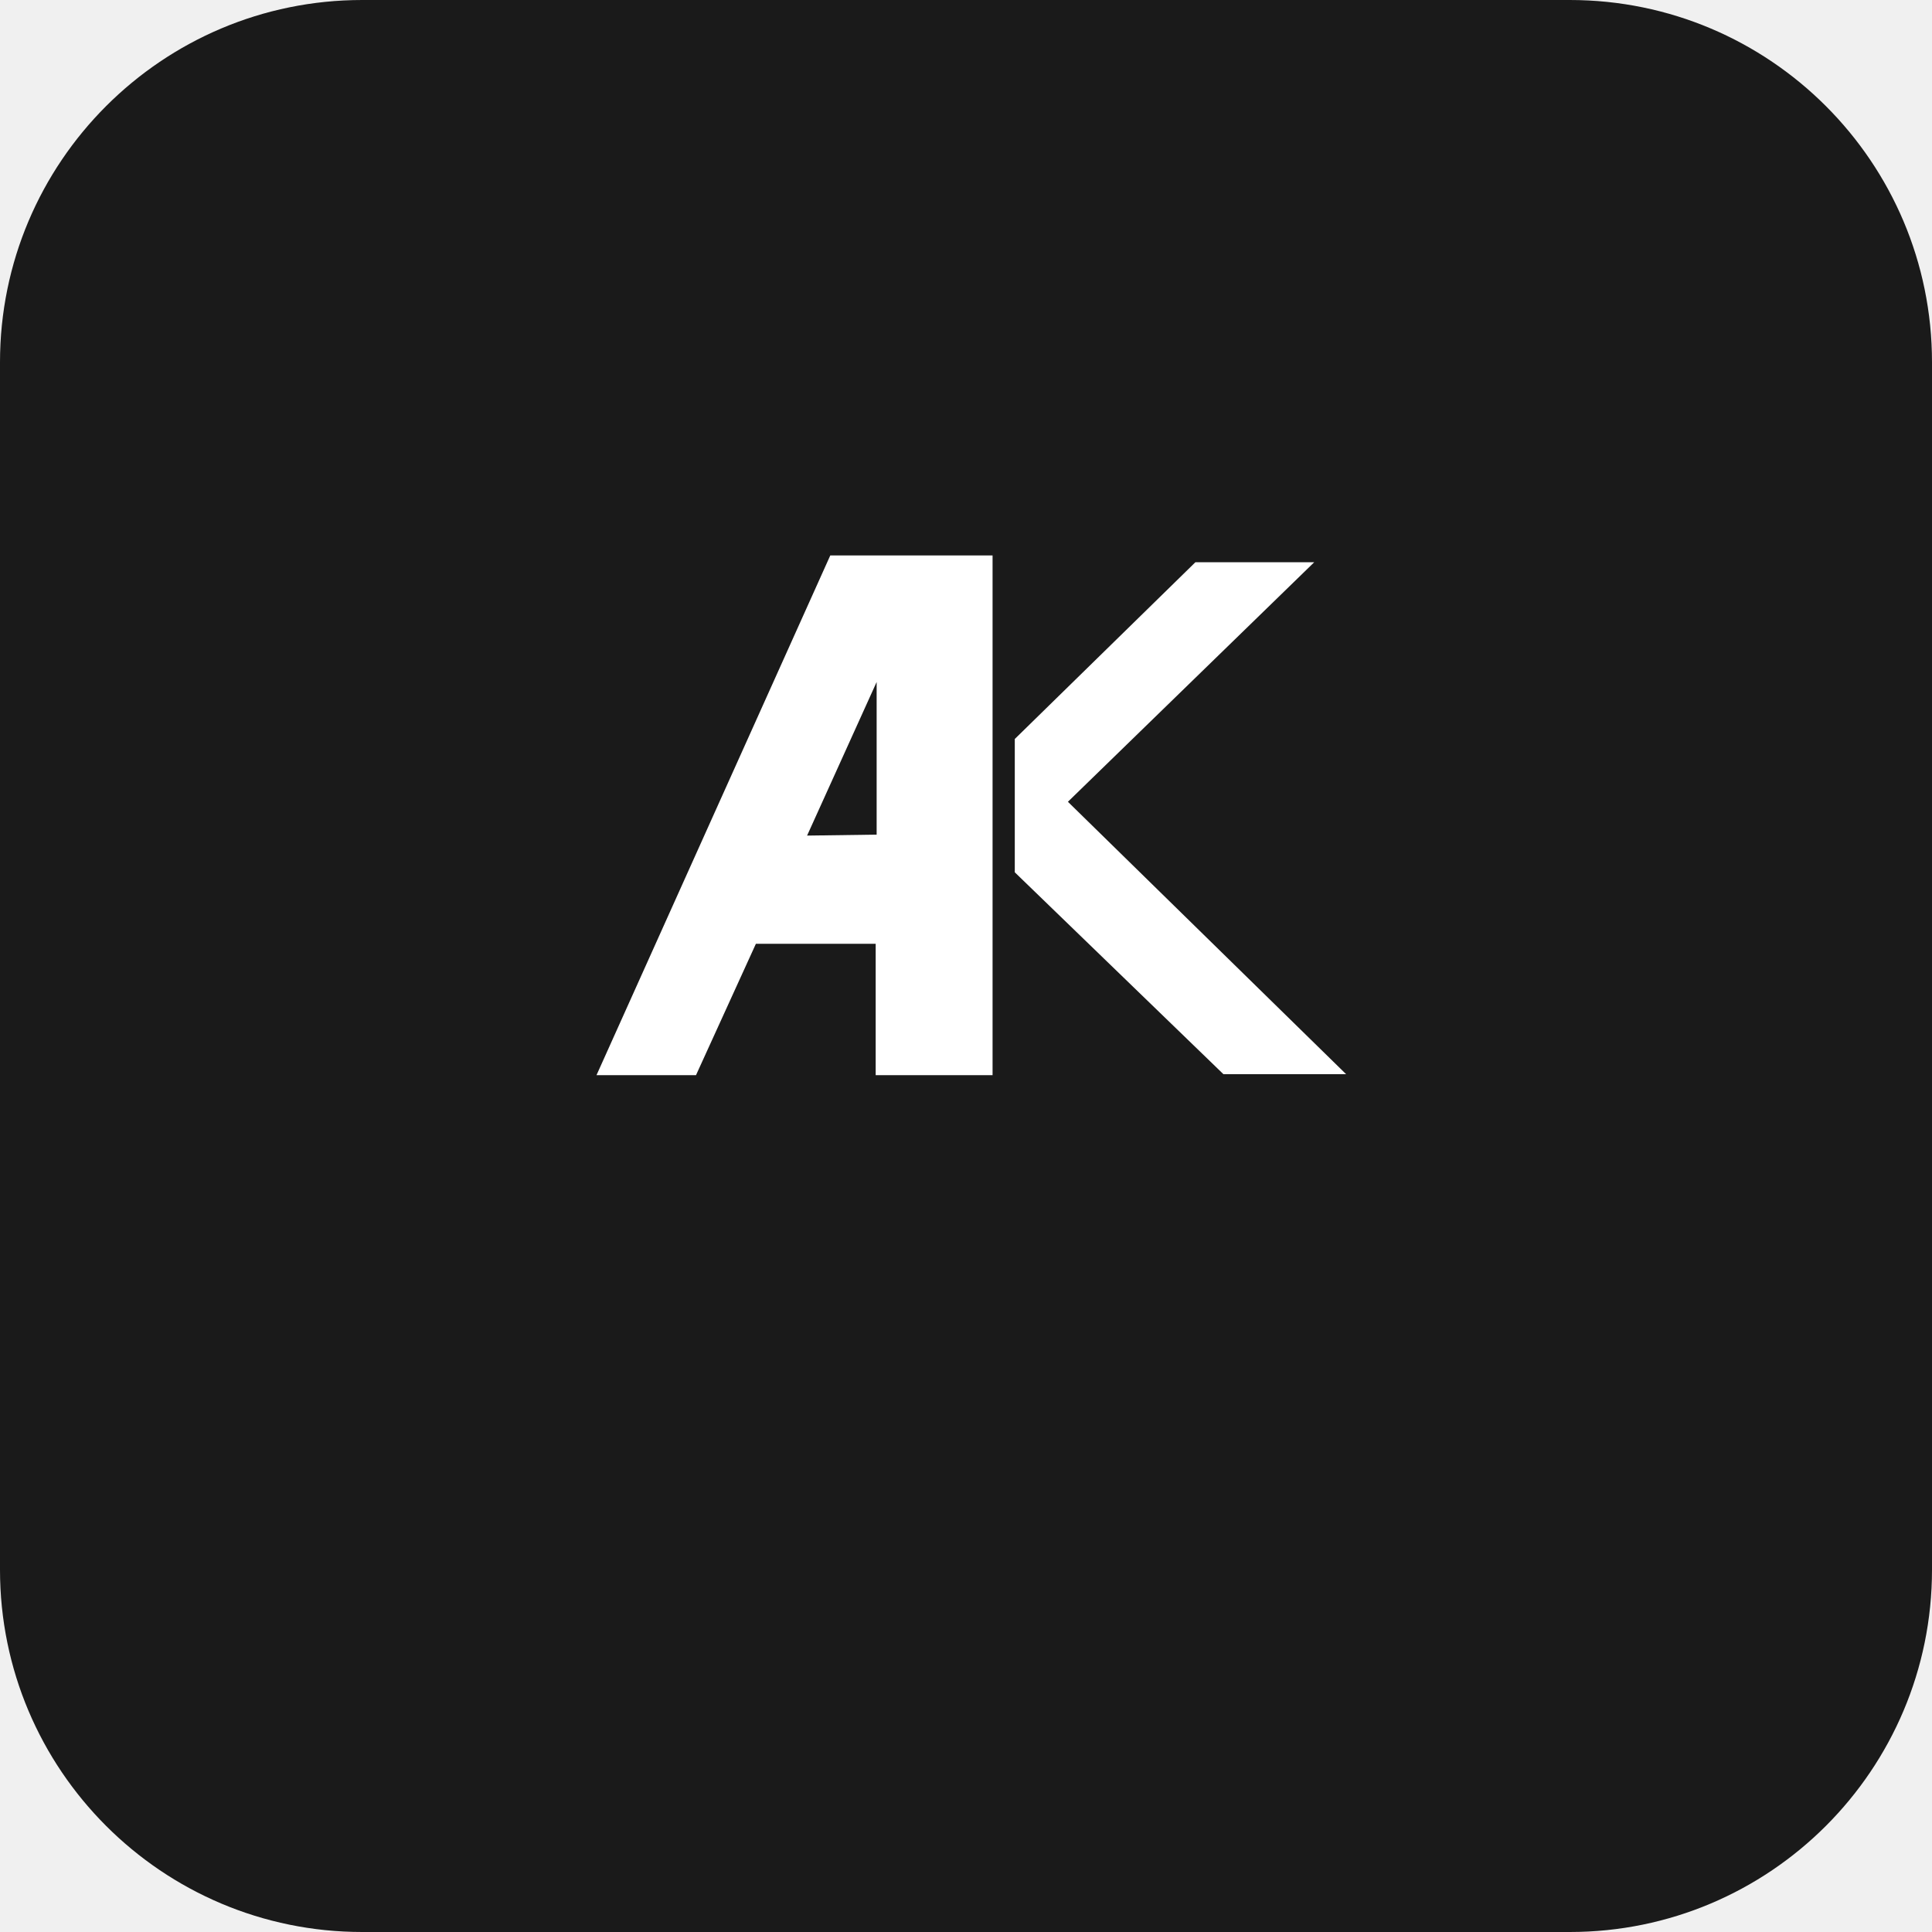
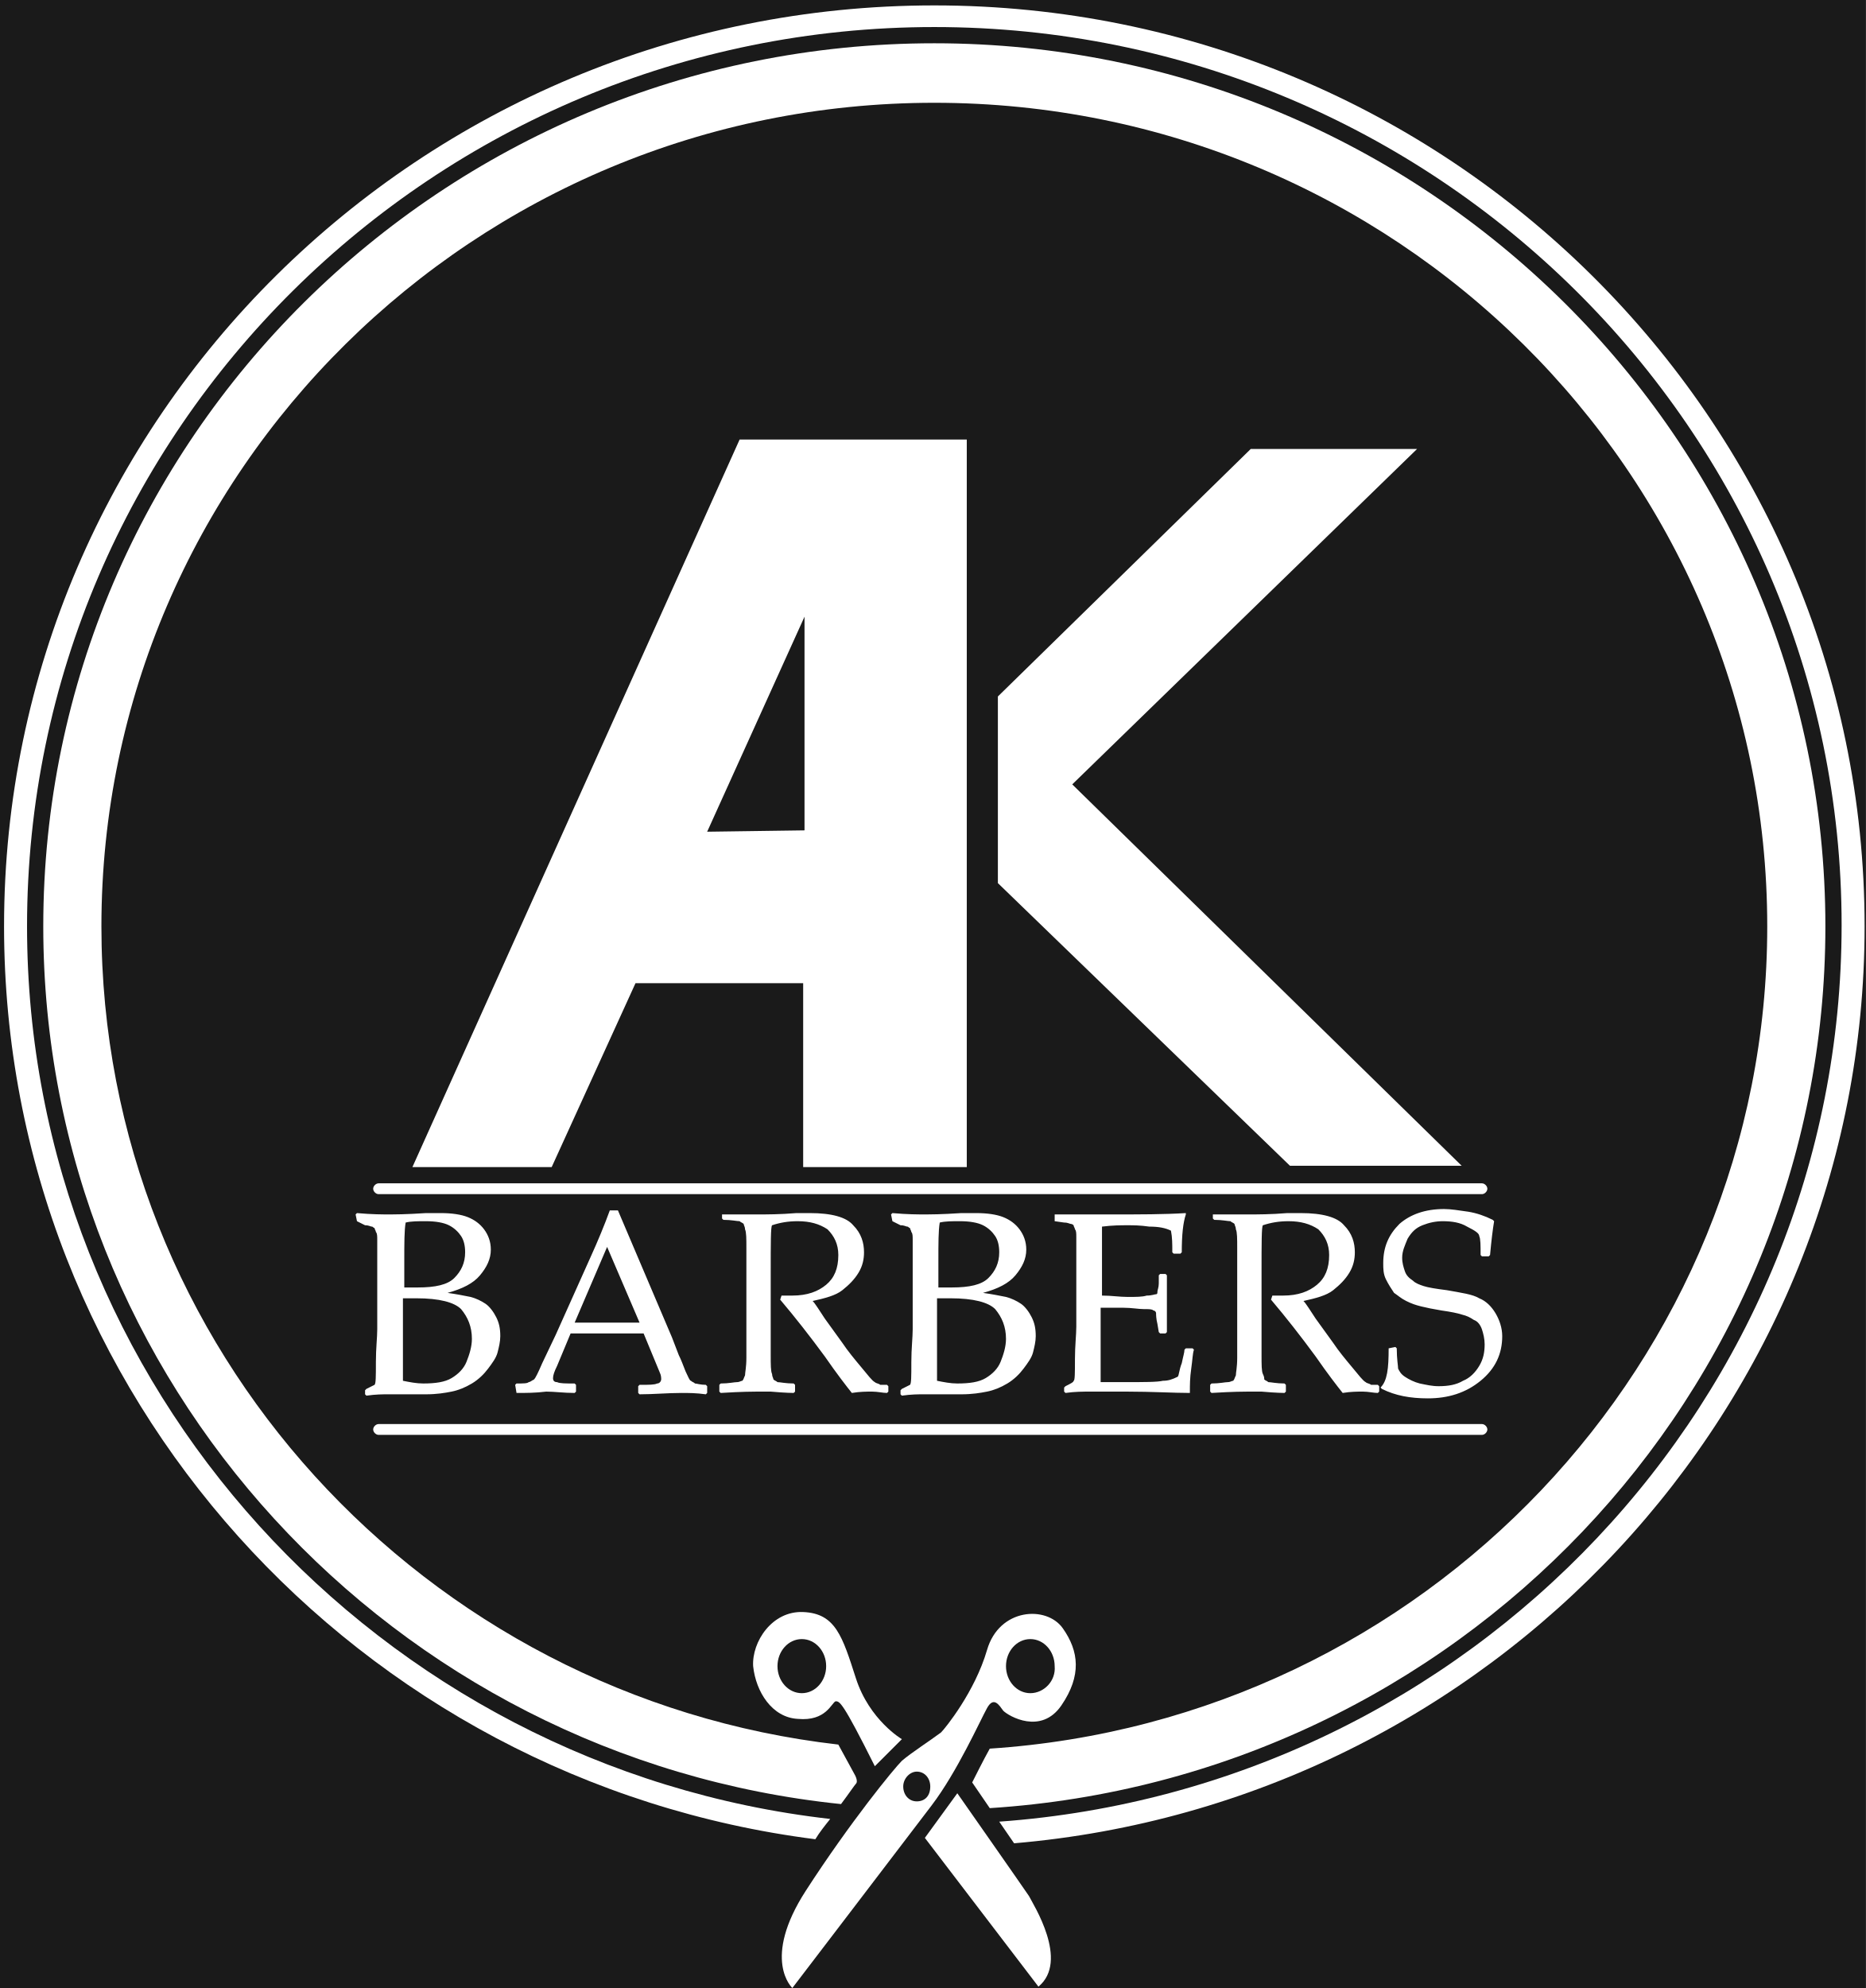
- <svg xmlns="http://www.w3.org/2000/svg" viewBox="0 0 64 64">
-   <rect width="64" height="64" rx="12" fill="#1a1a1a" />
-   <g transform="translate(10,8) scale(0.32)" fill="#ffffff">
-     <path d="M54.7 32.5 30.5 86.3h10.3L47 72.7h12.4v13.6h12.1V32.5H54.7zm4.8 28.9-7.2.1 7.2-15.9v15.8z" />
-     <path d="M73.8 51.5l18.7-18.3h12.3L79.3 58l28.8 28.2H95.4L73.8 65.3z" />
+ <svg xmlns="http://www.w3.org/2000/svg" viewBox="0 0 138 147">
+   <rect x="0" y="0" width="138" height="147" rx="0" fill="#1a1a1a" />
+   <style>.st0{fill:#ffffff}</style>
+   <path class="st0" d="M54.7 32.5 30.5 86.3h10.3L47 72.7h12.4v13.6h12.1V32.5H54.7zm4.8 28.9-7.2.1 7.2-15.9v15.8zM73.8 51.5l18.7-18.3h12.3L79.3 58l28.8 28.2H95.4L73.8 65.3zM109.6 88.3H28c-.2 0-.4-.2-.4-.4s.2-.4.4-.4h81.6c.2 0 .4.2.4.4s-.2.4-.4.4zM109.6 106.1H28c-.2 0-.4-.2-.4-.4s.2-.4.4-.4h81.6c.2 0 .4.2.4.4s-.2.4-.4.4zM26.4 90.3l-.1-.5.1-.1c1.1.1 1.9.1 2.5.1.2 0 1.1 0 2.6-.1h1.1c.8 0 1.5.1 2 .3.5.2.9.5 1.2.9.3.4.5.9.5 1.5 0 .7-.3 1.3-.8 1.9s-1.3 1-2.4 1.3c.7.1 1.2.2 1.7.3.4.1.8.3 1.1.5.3.2.6.6.8 1 .2.4.3.8.3 1.4 0 .4-.1.8-.2 1.2-.1.4-.4.8-.7 1.2-.3.4-.7.8-1.2 1.1-.5.3-1 .5-1.5.6-.5.1-1.1.2-1.9.2h-2.8c-.4 0-.9 0-1.6.1l-.1-.1v-.3l.1-.1.6-.3c.1-.1.1-.6.1-1.7 0-1 .1-1.8.1-2.4v-6.6c0-.3 0-.5-.1-.6 0-.1-.1-.2-.1-.3-.1 0-.1-.1-.2-.1s-.2-.1-.5-.1l-.6-.3zm3.4 4.9h1.1c1.3 0 2.2-.2 2.7-.7.5-.5.8-1.1.8-1.9 0-.5-.1-.9-.3-1.2-.2-.3-.5-.6-.9-.8-.4-.2-1-.3-1.7-.3-.6 0-1.1 0-1.5.1-.1.6-.1 1.5-.1 2.9v1.9zm0 6.9c.5.1 1 .2 1.5.2.9 0 1.6-.1 2.1-.4.5-.3.9-.7 1.1-1.2.2-.5.4-1.1.4-1.7 0-.9-.3-1.6-.8-2.2-.5-.5-1.6-.8-3.3-.8h-1v6.1zM38.2 103l-.1-.6.1-.1c.5 0 .8 0 .9-.1.1 0 .2-.1.4-.2.1-.1.3-.5.6-1.2l1-2.1 2.6-5.8c.5-1.1 1-2.3 1.4-3.4h.6l4 9.4.5 1.3c.2.4.3.7.5 1.2.2.4.3.7.4.7.1.1.2.1.3.2.1 0 .4.1.8.1l.1.1v.5l-.1.1c-.7-.1-1.3-.1-1.8-.1-1 0-2.1.1-3.1.1l-.1-.1v-.5l.1-.1c.7 0 1.1 0 1.3-.1.2 0 .3-.2.3-.3 0-.1 0-.3-.1-.5l-1.2-2.9h-5.4l-1 2.4c-.2.4-.3.7-.3.9 0 .2.1.3.3.3.2.1.6.1 1.3.1l.1.1v.5l-.1.1c-.8 0-1.5-.1-2.1-.1-.8.1-1.5.1-2.2.1zm4.3-5.2h4.8l-2.4-5.6-2.4 5.6zM53.2 89.8H56c.7 0 1.7 0 2.9-.1h1c1.6 0 2.7.3 3.2.9.6.6.8 1.3.8 2 0 .5-.1 1-.4 1.5-.3.5-.7.9-1.2 1.3s-1.3.6-2.2.8c.2.2.5.7.9 1.3l1.3 1.8c.4.6.9 1.2 1.4 1.8s.8 1 1 1.1c.1.1.3.1.4.2h.5l.1.1v.4l-.1.1c-.3 0-.7-.1-1.1-.1-.4 0-.9 0-1.5.1-.4-.5-1.1-1.4-2-2.7-1.1-1.5-2.2-2.9-3.3-4.2l.1-.3h.8c1.1 0 1.9-.3 2.5-.8.6-.5.9-1.2.9-2.2 0-.8-.3-1.4-.8-1.9-.6-.4-1.3-.6-2.2-.6-.7 0-1.3.1-1.9.3-.1.1-.1 1.3-.1 3.5v6.1c0 .7 0 1.2.1 1.4 0 .2.1.3.1.4.1.1.2.1.3.2.2 0 .6.1 1.2.1l.1.1v.5l-.1.1s-.6 0-1.7-.1h-1c-.2 0-1.1 0-2.7.1l-.1-.1v-.5l.1-.1c.6 0 1-.1 1.2-.1.2 0 .3-.1.4-.1.1-.1.1-.2.2-.4 0-.2.1-.6.1-1.3v-8.1c0-.7 0-1.2-.1-1.4 0-.2-.1-.3-.1-.4-.1-.1-.2-.1-.3-.2-.2 0-.6-.1-1.2-.1l-.1-.1v-.3zM66 90.3l-.1-.5.1-.1c1.1.1 1.9.1 2.5.1.2 0 1.1 0 2.6-.1h1.1c.8 0 1.5.1 2 .3.5.2.9.5 1.2.9.3.4.5.9.5 1.5 0 .7-.3 1.3-.8 1.9s-1.3 1-2.4 1.3c.7.1 1.2.2 1.7.3.4.1.8.3 1.1.5.3.2.6.6.8 1 .2.4.3.8.3 1.4 0 .4-.1.8-.2 1.2-.1.4-.4.8-.7 1.2-.3.4-.7.8-1.2 1.1-.5.3-1 .5-1.5.6-.5.1-1.1.2-1.9.2h-2.8c-.4 0-.9 0-1.6.1l-.1-.1v-.3l.1-.1.6-.3c.1-.1.1-.6.1-1.7 0-1 .1-1.8.1-2.4v-6.6c0-.3 0-.5-.1-.6 0-.1-.1-.2-.1-.3-.1 0-.1-.1-.2-.1s-.2-.1-.5-.1l-.6-.3zm3.3 4.9h1.1c1.3 0 2.2-.2 2.7-.7.5-.5.8-1.1.8-1.9 0-.5-.1-.9-.3-1.2-.2-.3-.5-.6-.9-.8-.4-.2-1-.3-1.7-.3-.6 0-1.1 0-1.5.1-.1.6-.1 1.5-.1 2.9v1.9zm0 6.9c.5.1 1 .2 1.5.2.9 0 1.6-.1 2.1-.4.5-.3.9-.7 1.1-1.2.2-.5.4-1.1.4-1.7 0-.9-.3-1.6-.8-2.2-.5-.5-1.6-.8-3.3-.8h-1v6.1zM78 89.8h4.2c2.1 0 3.9 0 5.5-.1v.1c-.2.6-.3 1.5-.3 2.8l-.1.1h-.5l-.1-.1v-.1c0-.5 0-1-.1-1.5-.4-.2-.9-.3-1.6-.3-.7-.1-1.2-.1-1.6-.1-.5 0-1.1 0-1.9.1v5.1c.7 0 1.3.1 1.9.1.6 0 1.1 0 1.4-.1.4 0 .6-.1.7-.1.1 0 .1-.1.1-.2s.1-.3.1-.6v-.6l.1-.1h.4l.1.1v4.2l-.1.1h-.4l-.1-.1-.1-.6c-.1-.4-.1-.7-.1-.8 0-.1-.1-.2-.2-.2-.1-.1-.3-.1-.7-.1-.4 0-.9-.1-1.5-.1h-1.7v5.5h1.7c1.5 0 2.5 0 2.9-.1.4 0 .7-.1 1.1-.3.1-.1.1-.5.3-1 .1-.5.2-.8.2-1l.1-.1h.5l.1.1c-.1.3-.1.7-.2 1.4s-.1 1.2-.1 1.7v.1c-1.2 0-2.8-.1-4.7-.1h-2.6c-.6 0-1.2 0-1.9.1l-.1-.1v-.3l.1-.1c.4-.2.6-.3.6-.4.1 0 .1-.6.1-1.6s.1-1.8.1-2.4v-6.6c0-.3 0-.5-.1-.6 0-.1-.1-.2-.1-.3 0 0-.1-.1-.2-.1s-.2-.1-.5-.1l-.7-.1v-.5zM89.5 89.8h2.8c.7 0 1.7 0 2.9-.1h1c1.6 0 2.7.3 3.2.9.6.6.8 1.3.8 2 0 .5-.1 1-.4 1.5-.3.5-.7.9-1.2 1.3s-1.3.6-2.2.8c.2.2.5.7.9 1.3l1.3 1.8c.4.6.9 1.2 1.4 1.8.5.6.8 1 1 1.1.1.1.3.1.4.2h.5l.1.1v.4l-.1.1c-.3 0-.7-.1-1.1-.1-.4 0-.9 0-1.5.1-.4-.5-1.1-1.4-2-2.7-1.1-1.5-2.2-2.9-3.3-4.2l.1-.3h.8c1.1 0 1.9-.3 2.5-.8.6-.5.9-1.2.9-2.2 0-.8-.3-1.4-.8-1.9-.6-.4-1.3-.6-2.2-.6-.7 0-1.3.1-1.9.3-.1.1-.1 1.3-.1 3.5v6.1c0 .7 0 1.2.1 1.4s.1.3.1.4c.1.1.2.1.3.2.2 0 .6.1 1.2.1l.1.1v.5l-.1.1s-.6 0-1.7-.1h-1c-.2 0-1.1 0-2.7.1l-.1-.1v-.5l.1-.1c.6 0 1-.1 1.2-.1.2 0 .3-.1.4-.1.1-.1.1-.2.2-.4 0-.2.1-.6.1-1.3v-8.1c0-.7 0-1.2-.1-1.4 0-.2-.1-.3-.1-.4-.1-.1-.2-.1-.3-.2-.2 0-.6-.1-1.2-.1l-.1-.1v-.3zM102.7 99.7l.5-.1.1.1c0 .8.1 1.3.1 1.5.1.2.2.4.5.6.3.2.7.4 1.1.5.5.1.9.2 1.4.2.7 0 1.3-.1 1.8-.4.5-.2.9-.6 1.2-1.1.3-.5.4-1 .4-1.6 0-.4-.1-.8-.2-1.1-.1-.3-.3-.6-.6-.7-.3-.2-.5-.3-.9-.4-.3-.1-.8-.2-1.5-.3-.6-.1-1.1-.2-1.5-.3-.4-.1-.7-.2-1.1-.4-.4-.2-.6-.4-.9-.6-.2-.3-.4-.6-.6-1s-.2-.8-.2-1.2c0-1.2.4-2.1 1.2-2.9.8-.7 1.9-1.1 3.3-1.1.5 0 1.1.1 1.8.2.6.1 1.2.3 1.8.6l.1.1c-.1.6-.2 1.4-.3 2.5l-.1.1h-.5l-.1-.1c0-.7 0-1.2-.1-1.4 0-.2-.3-.4-.9-.7-.5-.3-1.1-.4-1.8-.4-.5 0-1 .1-1.5.3-.5.2-.8.5-1.1 1-.2.5-.4.9-.4 1.4 0 .4.1.7.2 1 .1.3.3.5.6.7.2.2.5.3.8.4s.9.2 1.7.3c1.1.2 1.9.3 2.4.6.5.2.9.6 1.2 1.1.3.5.5 1.1.5 1.7 0 1.3-.5 2.4-1.6 3.3-1.1.9-2.4 1.3-3.9 1.3-1.3 0-2.4-.2-3.4-.7l-.1-.1c.5-.5.6-1.4.6-2.9z" />
+   <g>
+     <path class="st0" d="m70.8 132.6-2.4 3.3 8.4 11c2.3-1.9-.4-6.1-.7-6.7-.4-.6-5.3-7.6-5.3-7.6zM61.8 125.8c.3 0 .5 0 2.9 4.8l2-2s-2.4-1.4-3.4-4.5-1.5-4.8-3.9-4.9c-2.3-.1-3.8 2.2-3.7 4 .2 1.9 1.4 3.8 3.3 3.9 2.1.2 2.5-1.2 2.8-1.3zm-4.3-2.6c0-1.1.8-2 1.8-2s1.8.9 1.8 2-.8 2-1.8 2-1.8-.9-1.8-2z" />
+     <path class="st0" d="M78.6 120.4c-1.2-1.7-4.7-1.5-5.6 1.6-.9 3.1-3.1 5.8-3.4 6.1-.8.6-2.2 1.5-2.9 2.1-.6.6-3.8 4.5-7.1 9.6s-1 7.2-1 7.2 8.4-11 10.3-13.5c1.9-2.5 3.6-6.3 4.1-7.2s.9-.2 1.2.2c.4.4 2.8 1.8 4.3-.4s1.3-4 .1-5.7zm-10.8 12.8c-.6 0-1-.5-1-1.1 0-.6.5-1.1 1-1.1.6 0 1 .5 1 1.1 0 .7-.4 1.1-1 1.1zm8.4-8c-1 0-1.8-.9-1.8-2s.8-2 1.8-2 1.8.9 1.8 2c.1 1.1-.8 2-1.8 2z" />
+   </g>
+   <g>
+     <path class="st0" d="M135 68.5c0-36-29.6-65.3-65.9-65.3-36.4 0-65.9 29.3-65.9 65.3 0 33.7 25.9 61.5 59 64.9.6-.8 1-1.4 1.1-1.5.2-.2-.1-.7-.1-.7L62 129C31.4 125.5 7.5 99.7 7.5 68.5c0-33.6 27.6-60.9 61.6-60.9s61.6 27.3 61.6 60.9c0 32.2-25.4 58.7-57.5 60.8-.4.7-1.3 2.5-1.3 2.5l1.3 1.9c34.5-2.2 61.8-30.6 61.8-65.2z" />
+     <path class="st0" d="M137.9 68.5C137.9 31 107.1.4 69.1.4S.3 30.9.3 68.5c0 34.6 26.2 63.2 60 67.5.3-.5.7-1 1.1-1.5C28 130.7 2 102.5 2 68.5 2 31.8 32.1 2 69.1 2s67.1 29.8 67.1 66.4c0 35-27.5 63.8-62.3 66.3l1.1 1.6c35.2-3 62.9-32.3 62.9-67.8z" />
  </g>
</svg>
